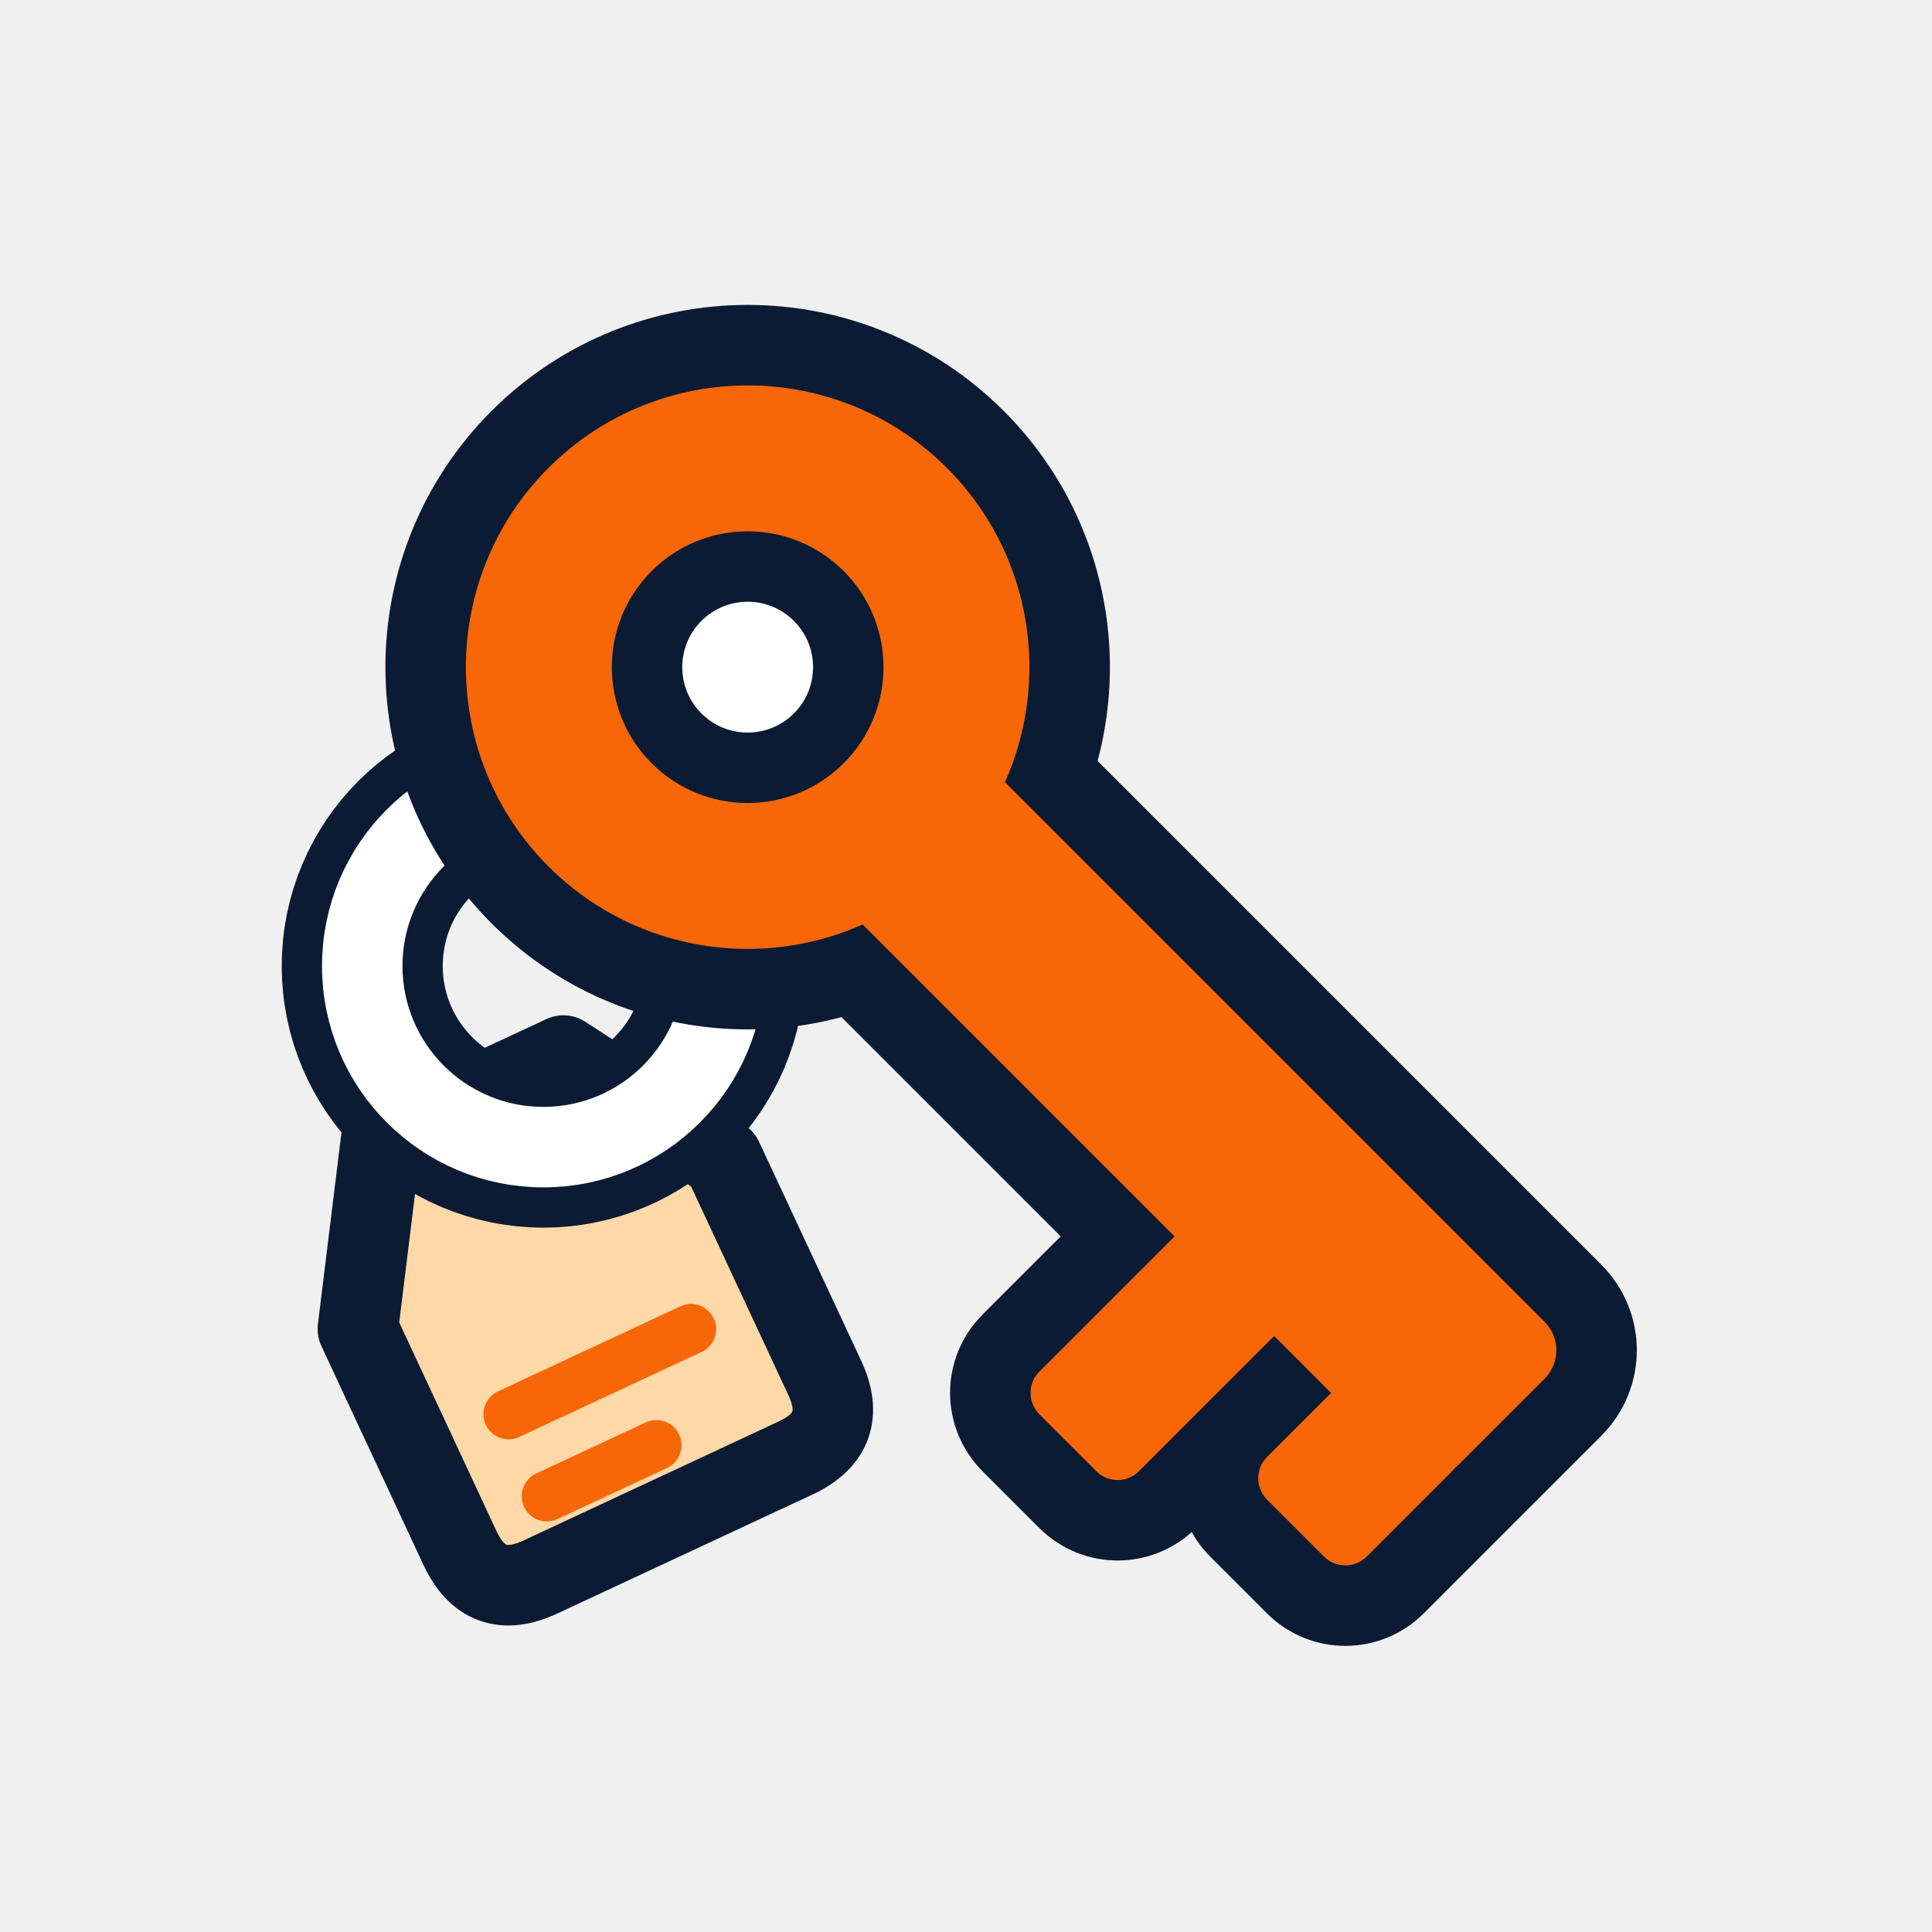
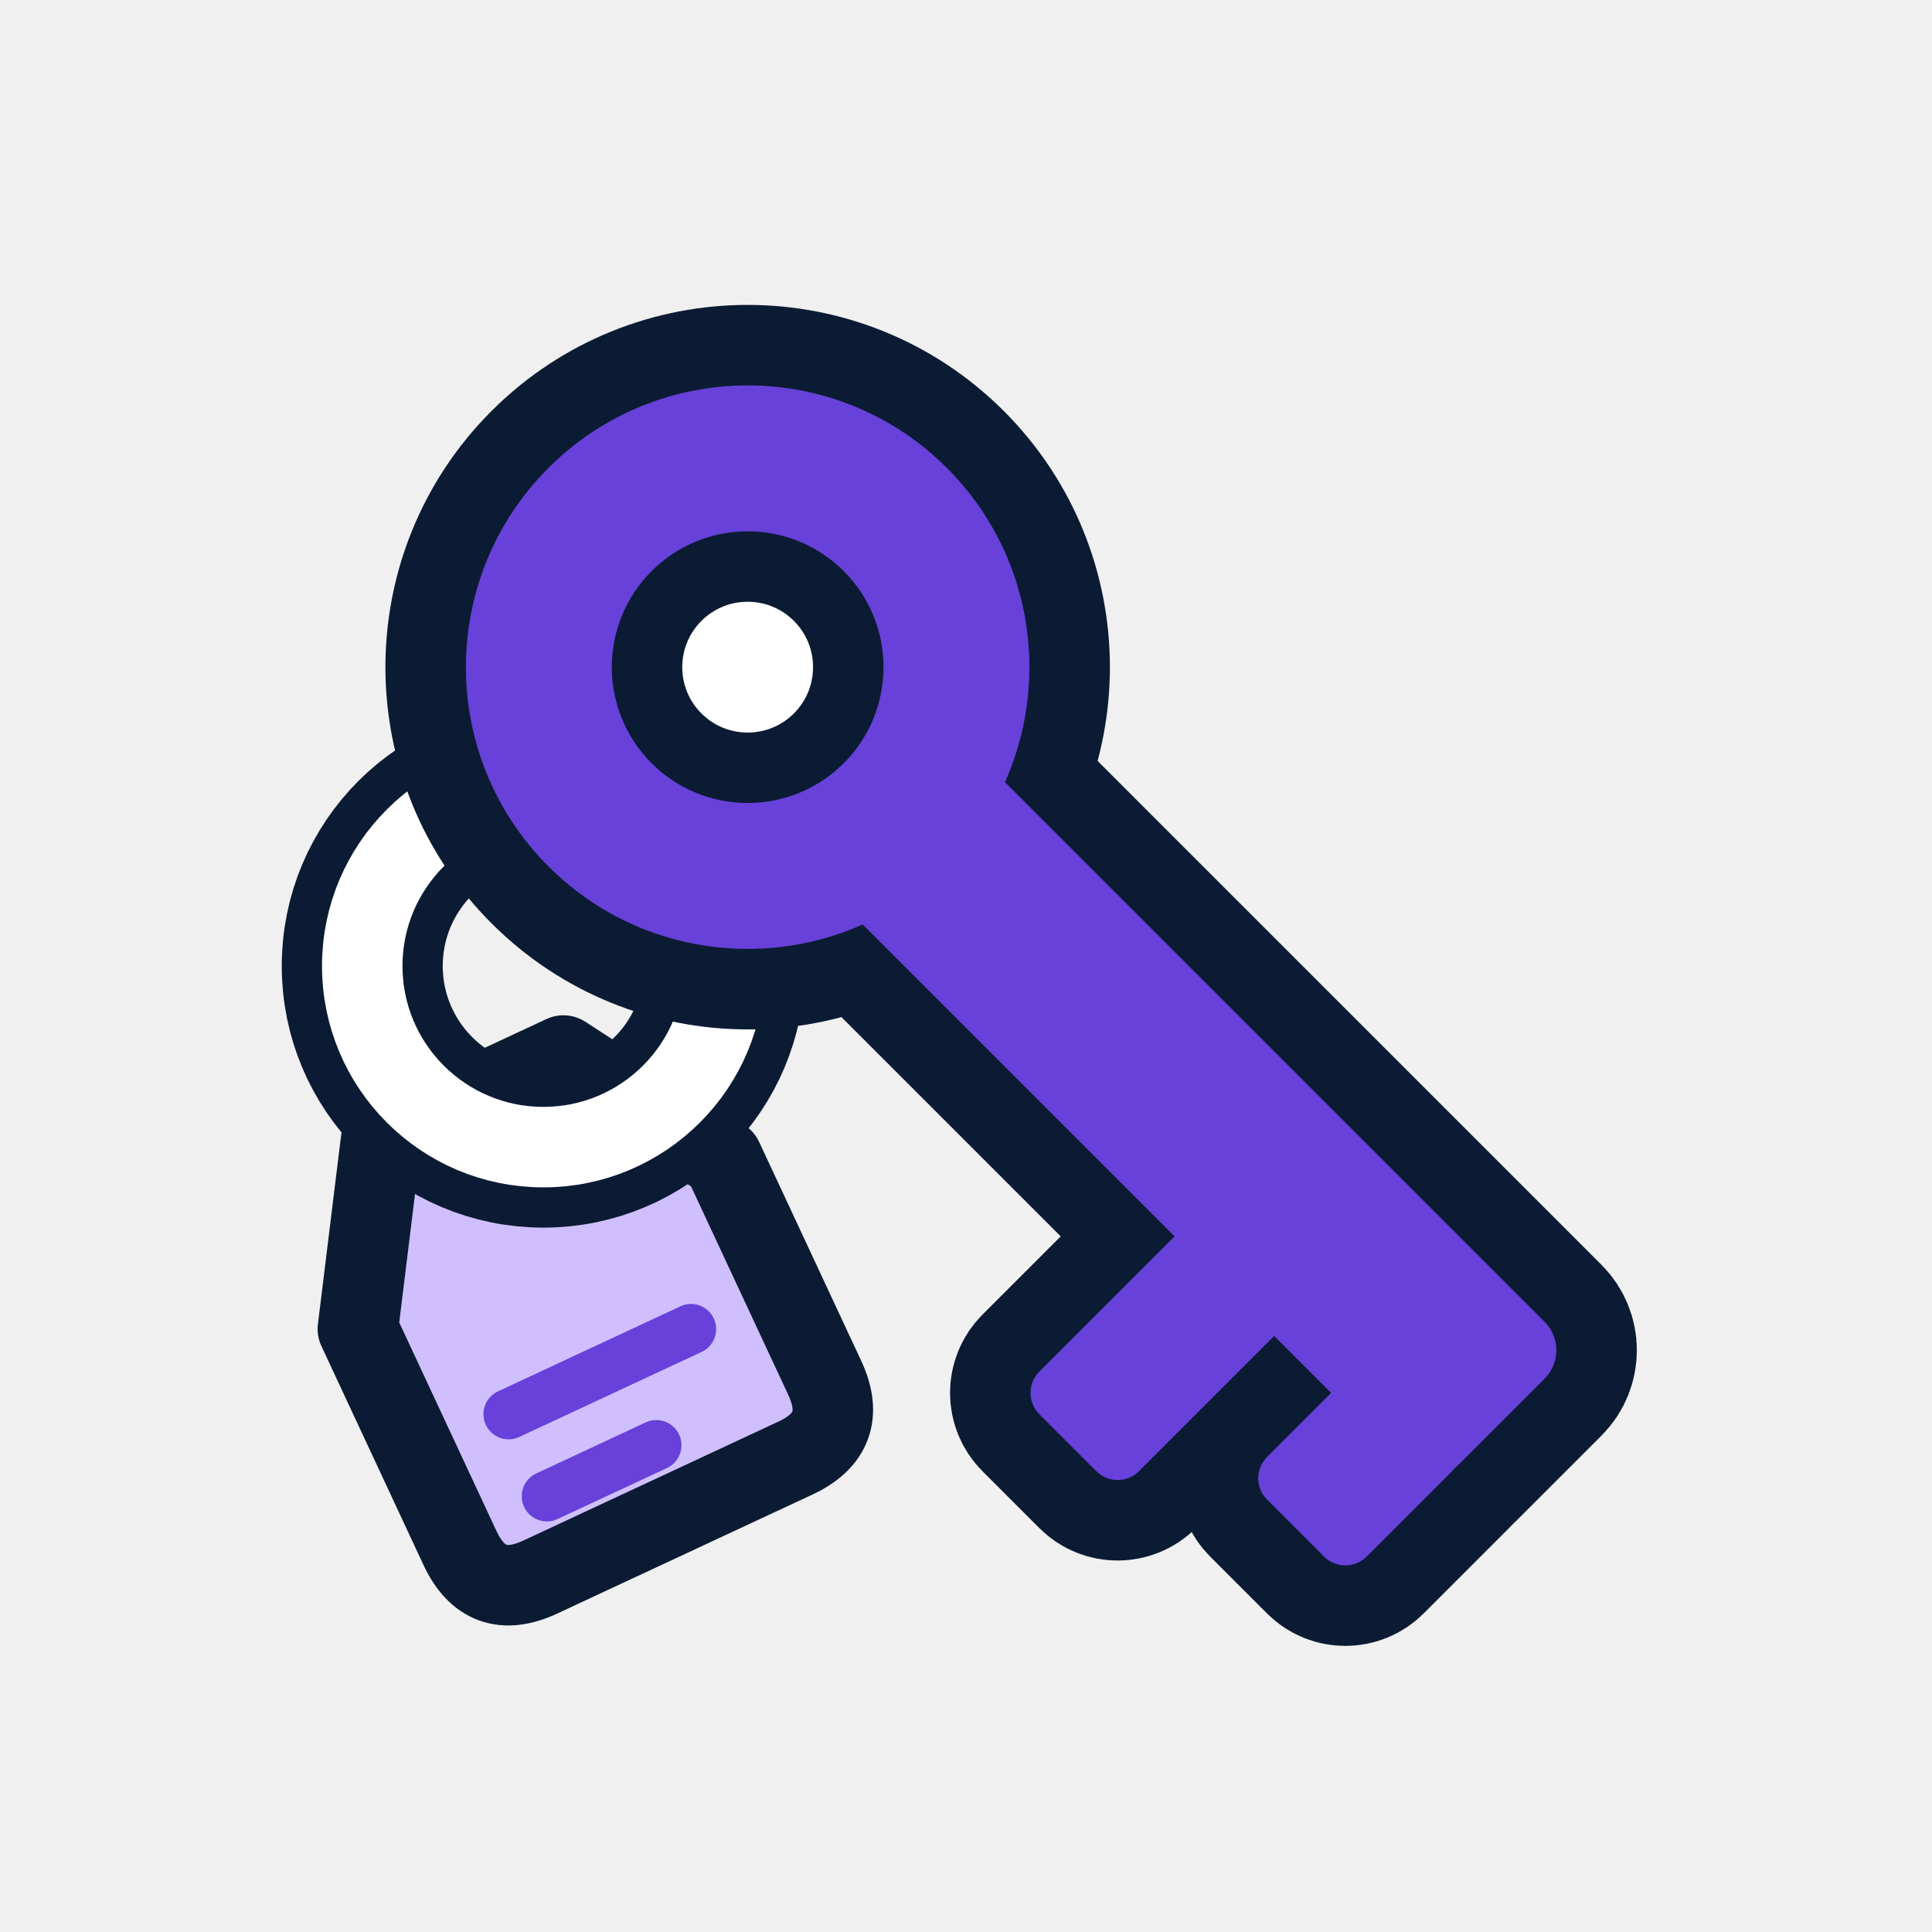
<svg xmlns="http://www.w3.org/2000/svg" viewBox="0 0 96 96" width="96" height="96">
  <g transform="translate(4 0)" stroke="#0B1B33" stroke-width="4" stroke-linecap="round" stroke-linejoin="round">
    <g transform="translate(22 60) rotate(-25)">
-       <path d="M-10 2L-5 -6H5L10 2V14Q10 17 7 17H-7Q-10 17 -10 14Z" fill="#FFD8A8" />
-       <path d="M-5 9H5M-5 13.5H1" fill="none" stroke="#F76707" stroke-width="2.5" />
+       <path d="M-10 2L-5 -6H5L10 2V14Q10 17 7 17H-7Q-10 17 -10 14Z" fill="#D0BFFF" />
+       <path d="M-5 9H5M-5 13.5H1" fill="none" stroke="#6741D9" stroke-width="2.5" />
    </g>
    <circle cx="23" cy="48" r="9" fill="none" stroke-width="8" />
    <circle cx="23" cy="48" r="9" fill="none" stroke="#FFFFFF" stroke-width="4" />
    <g transform="rotate(45 48 48)">
      <g fill="#0B1B33" stroke-width="8">
        <circle cx="27" cy="48" r="14" />
        <rect x="36" y="43" width="44" height="10" rx="2" />
        <rect x="62" y="50" width="7" height="14" rx="1.5" />
        <rect x="73" y="50" width="7" height="9" rx="1.5" />
      </g>
-       <g fill="#F76707" stroke="none">
+       <g fill="#6741D9" stroke="none">
        <circle cx="27" cy="48" r="14" />
        <rect x="36" y="43" width="44" height="10" rx="2" />
        <rect x="62" y="50" width="7" height="14" rx="1.5" />
        <rect x="73" y="50" width="7" height="9" rx="1.5" />
      </g>
      <circle cx="27" cy="48" r="5" fill="#FFFFFF" stroke-width="3.5" />
    </g>
  </g>
</svg>
